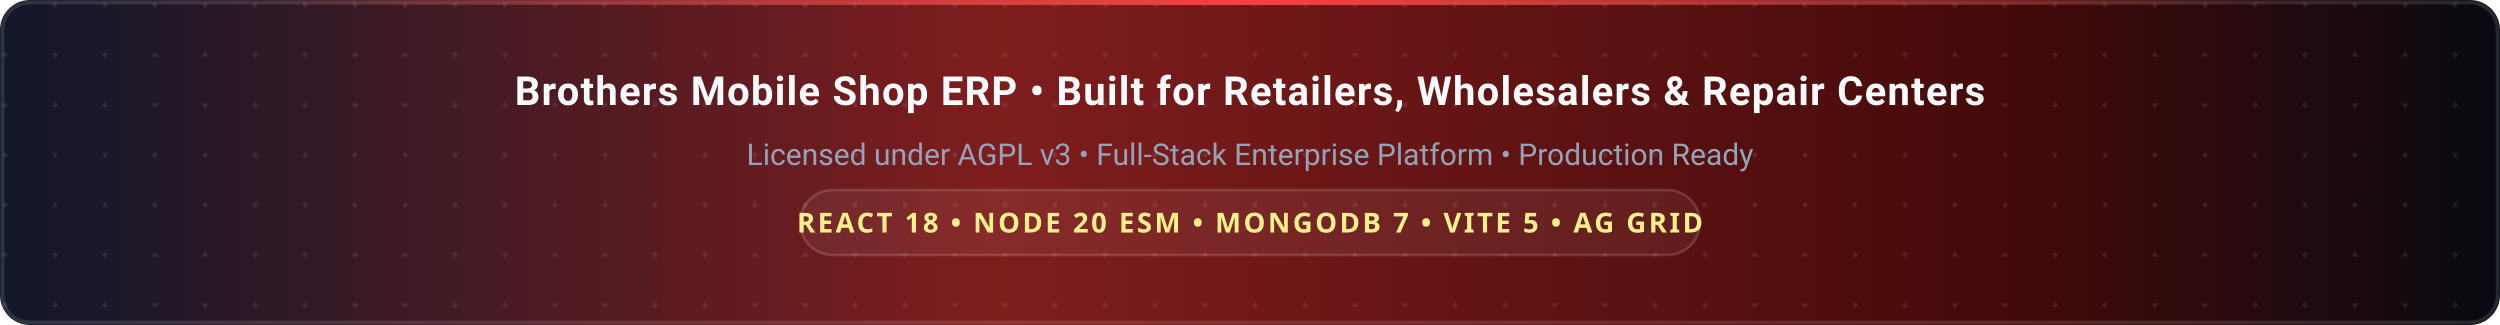
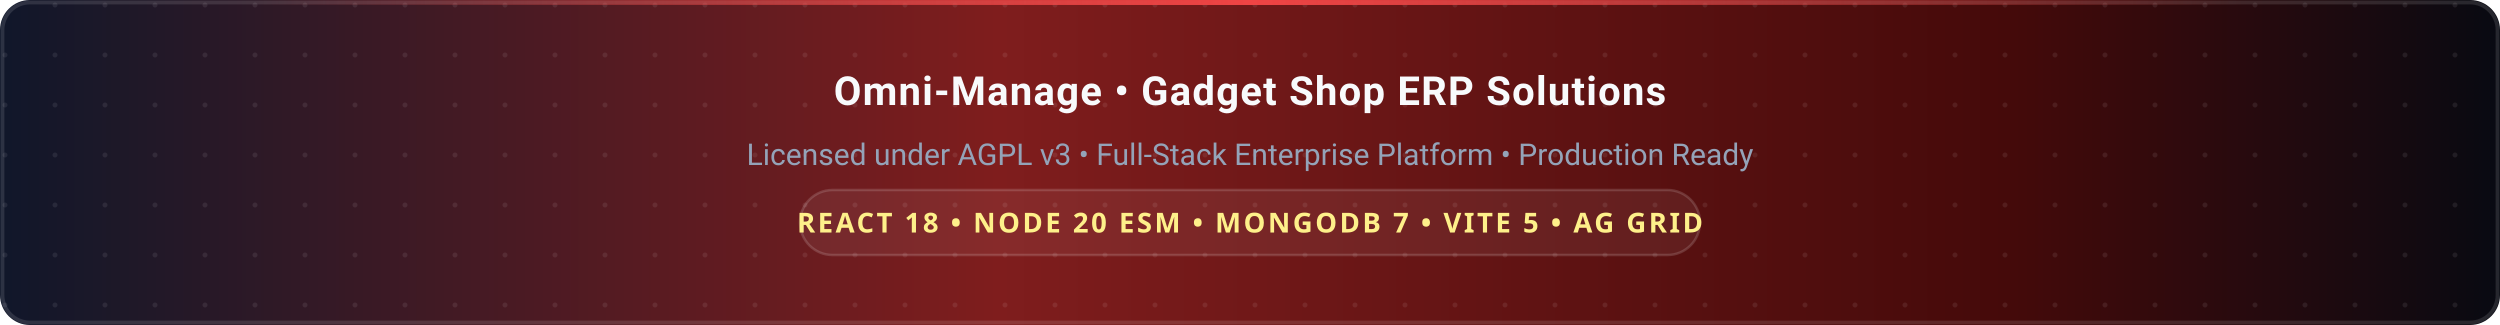
<svg xmlns="http://www.w3.org/2000/svg" viewBox="0 0 1000 130" width="100%" height="100%">
  <defs>
    <linearGradient id="footerBg" x1="0%" y1="0%" x2="100%" y2="0%">
      <stop offset="0%" stop-color="#0f172a" />
      <stop offset="40%" stop-color="#7f1d1d" />
      <stop offset="80%" stop-color="#450a0a" />
      <stop offset="100%" stop-color="#070a12" />
    </linearGradient>
    <linearGradient id="lineGlow" x1="0%" y1="0%" x2="100%" y2="0%">
      <stop offset="0%" stop-color="#ef4444" stop-opacity="0" />
      <stop offset="50%" stop-color="#ef4444" stop-opacity="1" />
      <stop offset="100%" stop-color="#ef4444" stop-opacity="0" />
    </linearGradient>
    <pattern id="gridDots" width="20" height="20" patternUnits="userSpaceOnUse">
      <circle cx="2" cy="2" r="1" fill="rgba(255, 255, 255, 0.08)" />
    </pattern>
  </defs>
  <rect width="1000" height="130" rx="12" fill="url(#footerBg)" />
  <rect width="1000" height="130" rx="12" fill="url(#gridDots)" />
  <rect width="998" height="128" x="1" y="1" rx="11" fill="none" stroke="rgba(255, 255, 255, 0.12)" stroke-width="1.5" />
  <rect x="100" y="0" width="800" height="2" fill="url(#lineGlow)" />
  <g transform="translate(500, 42)" text-anchor="middle">
    <text x="0" y="0" fill="#f8fafc" font-family="-apple-system, BlinkMacSystemFont, 'Segoe UI', Roboto, sans-serif" font-size="16" font-weight="700" letter-spacing="0.5">
-       Brothers Mobile Shop ERP • Built for Retailers, Wholesalers &amp; Repair Centers
+       Omni-Manage • Gadget Shop ERP Solutions
    </text>
    <text x="0" y="24" fill="#94a3b8" font-family="-apple-system, BlinkMacSystemFont, 'Segoe UI', Roboto, sans-serif" font-size="12" font-weight="400">
      Licensed under AGPL v3 • Full-Stack Enterprise Platform • Production Ready
    </text>
    <g transform="translate(0, 48)">
      <rect x="-180" y="-14" width="360" height="26" rx="13" fill="rgba(255,255,255,0.06)" stroke="rgba(255,255,255,0.15)" stroke-width="1" />
      <text x="0" y="3" fill="#fef08a" font-family="sans-serif" font-size="11" font-weight="600" letter-spacing="1">
        REACT 18 • NODE 20 ESM • MONGODB 7 • VITE 5 • AG GRID
      </text>
    </g>
  </g>
</svg>
